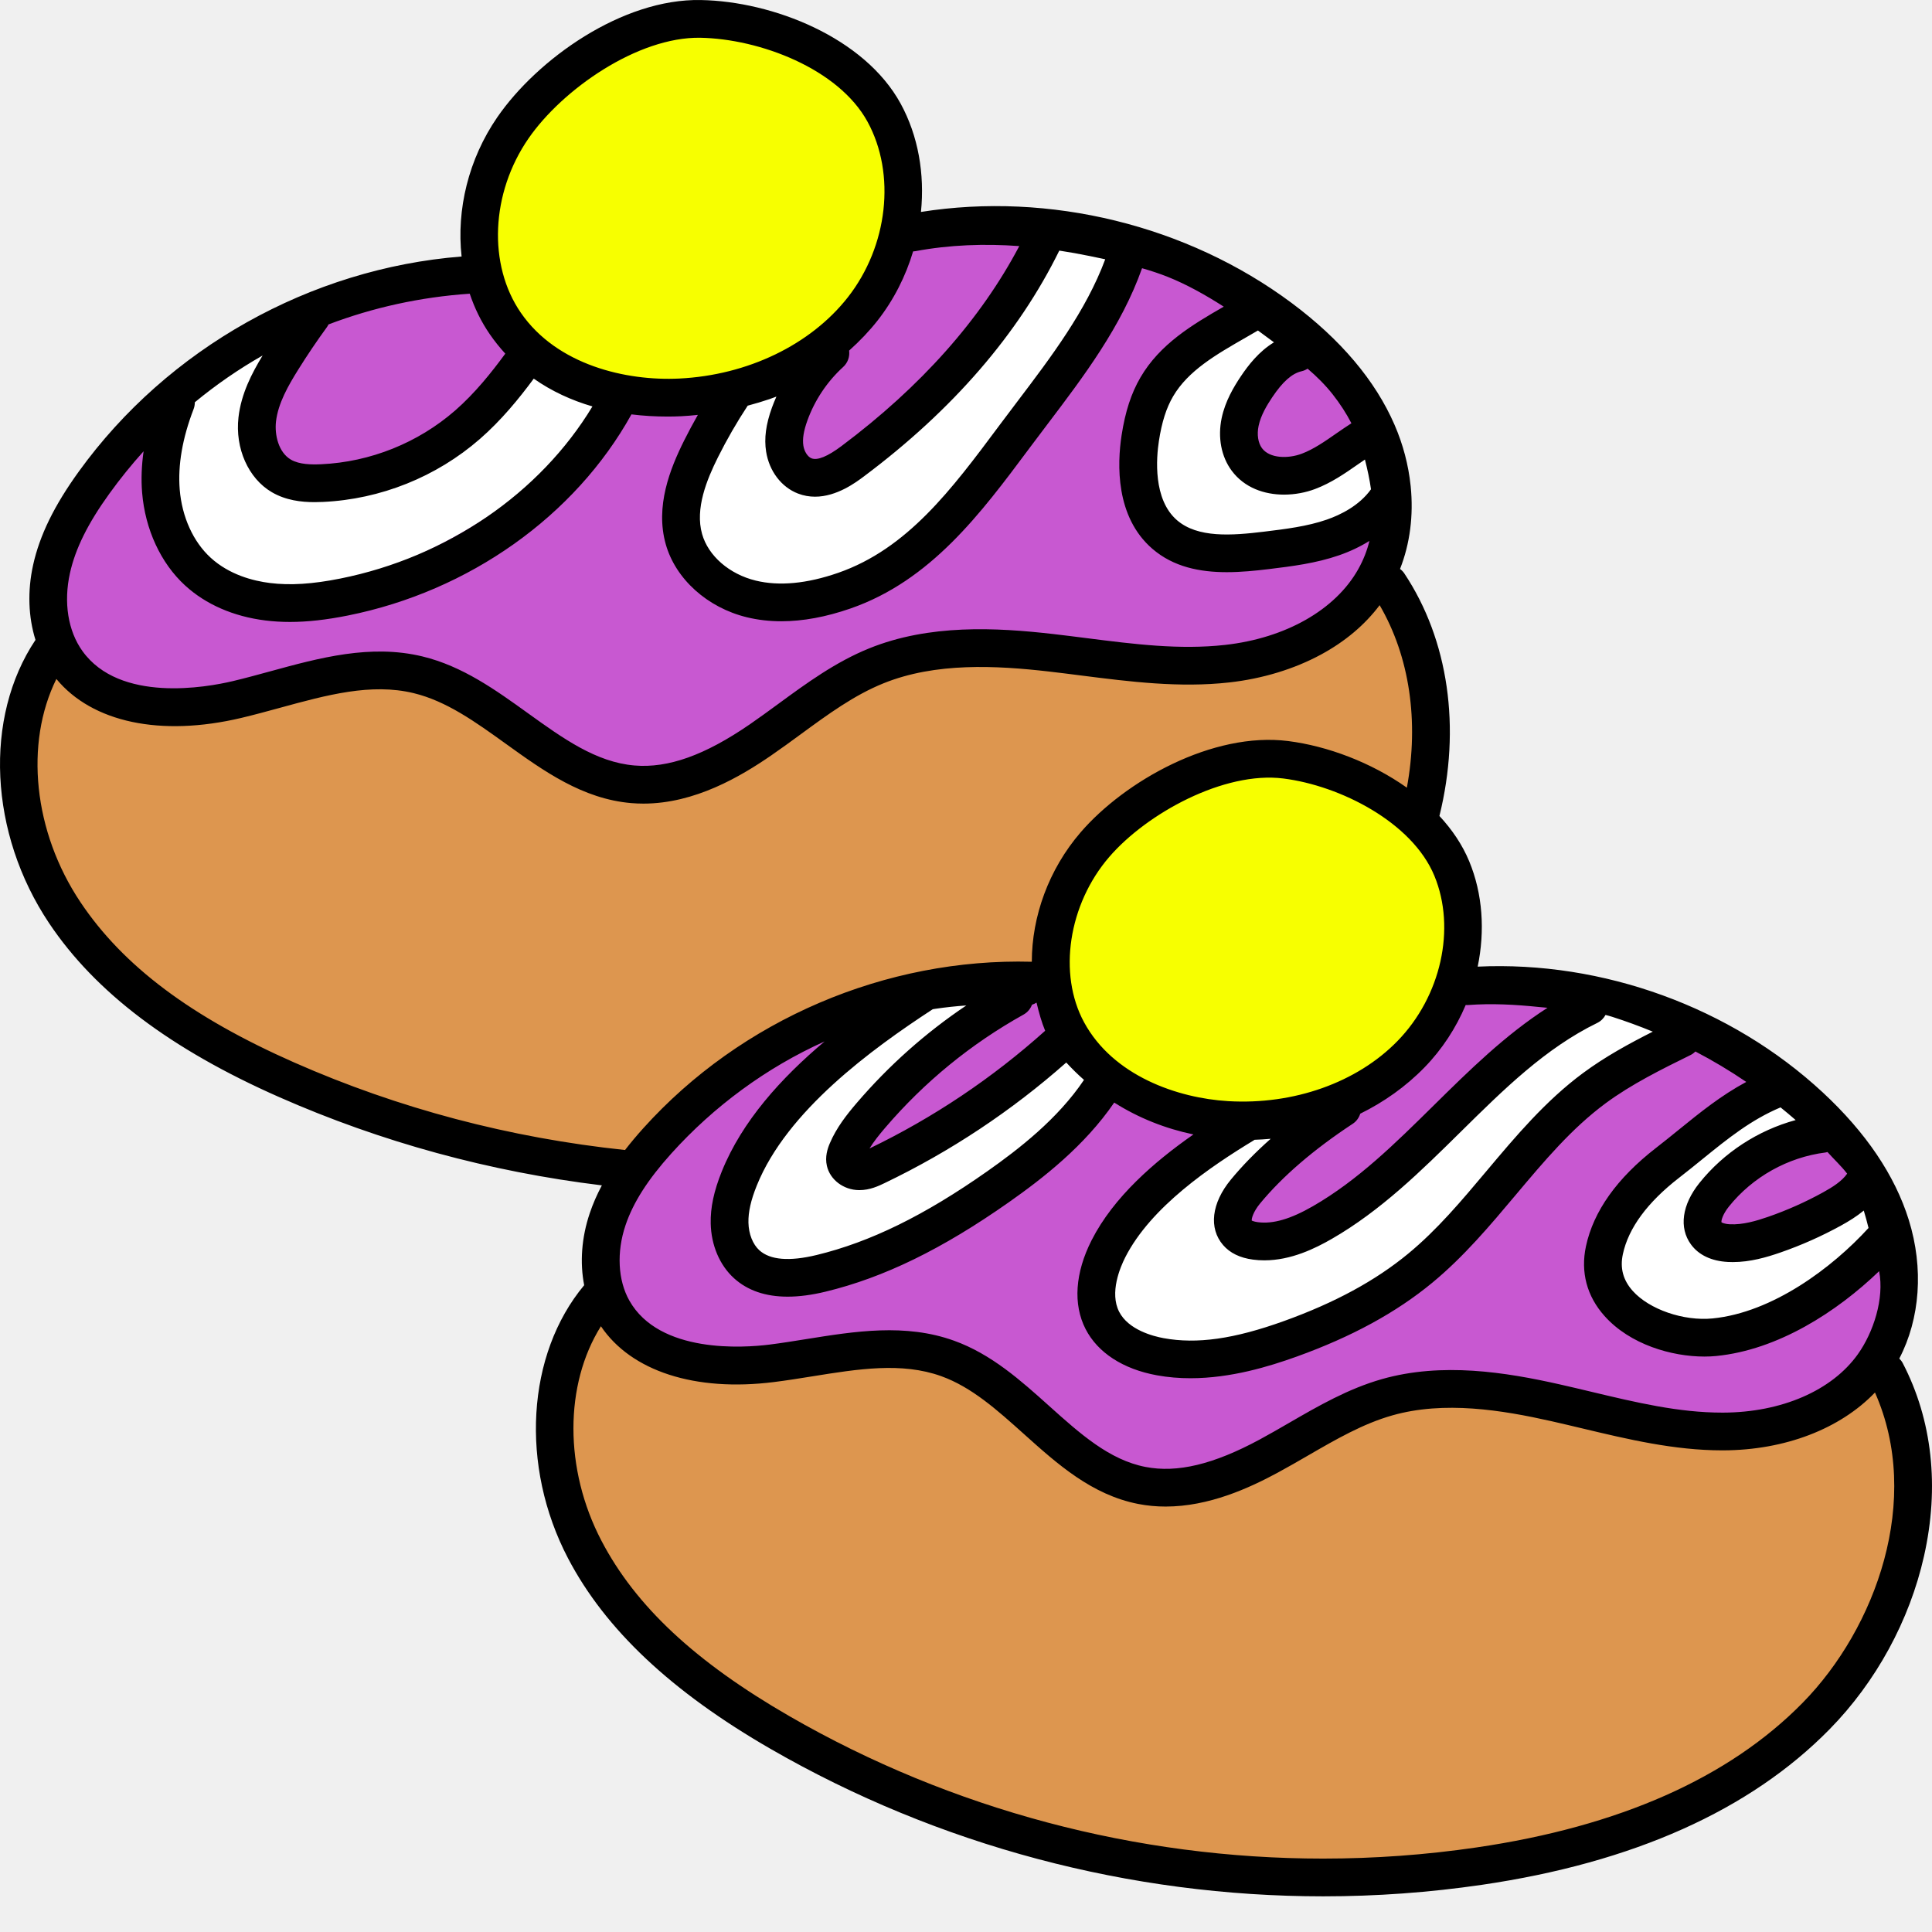
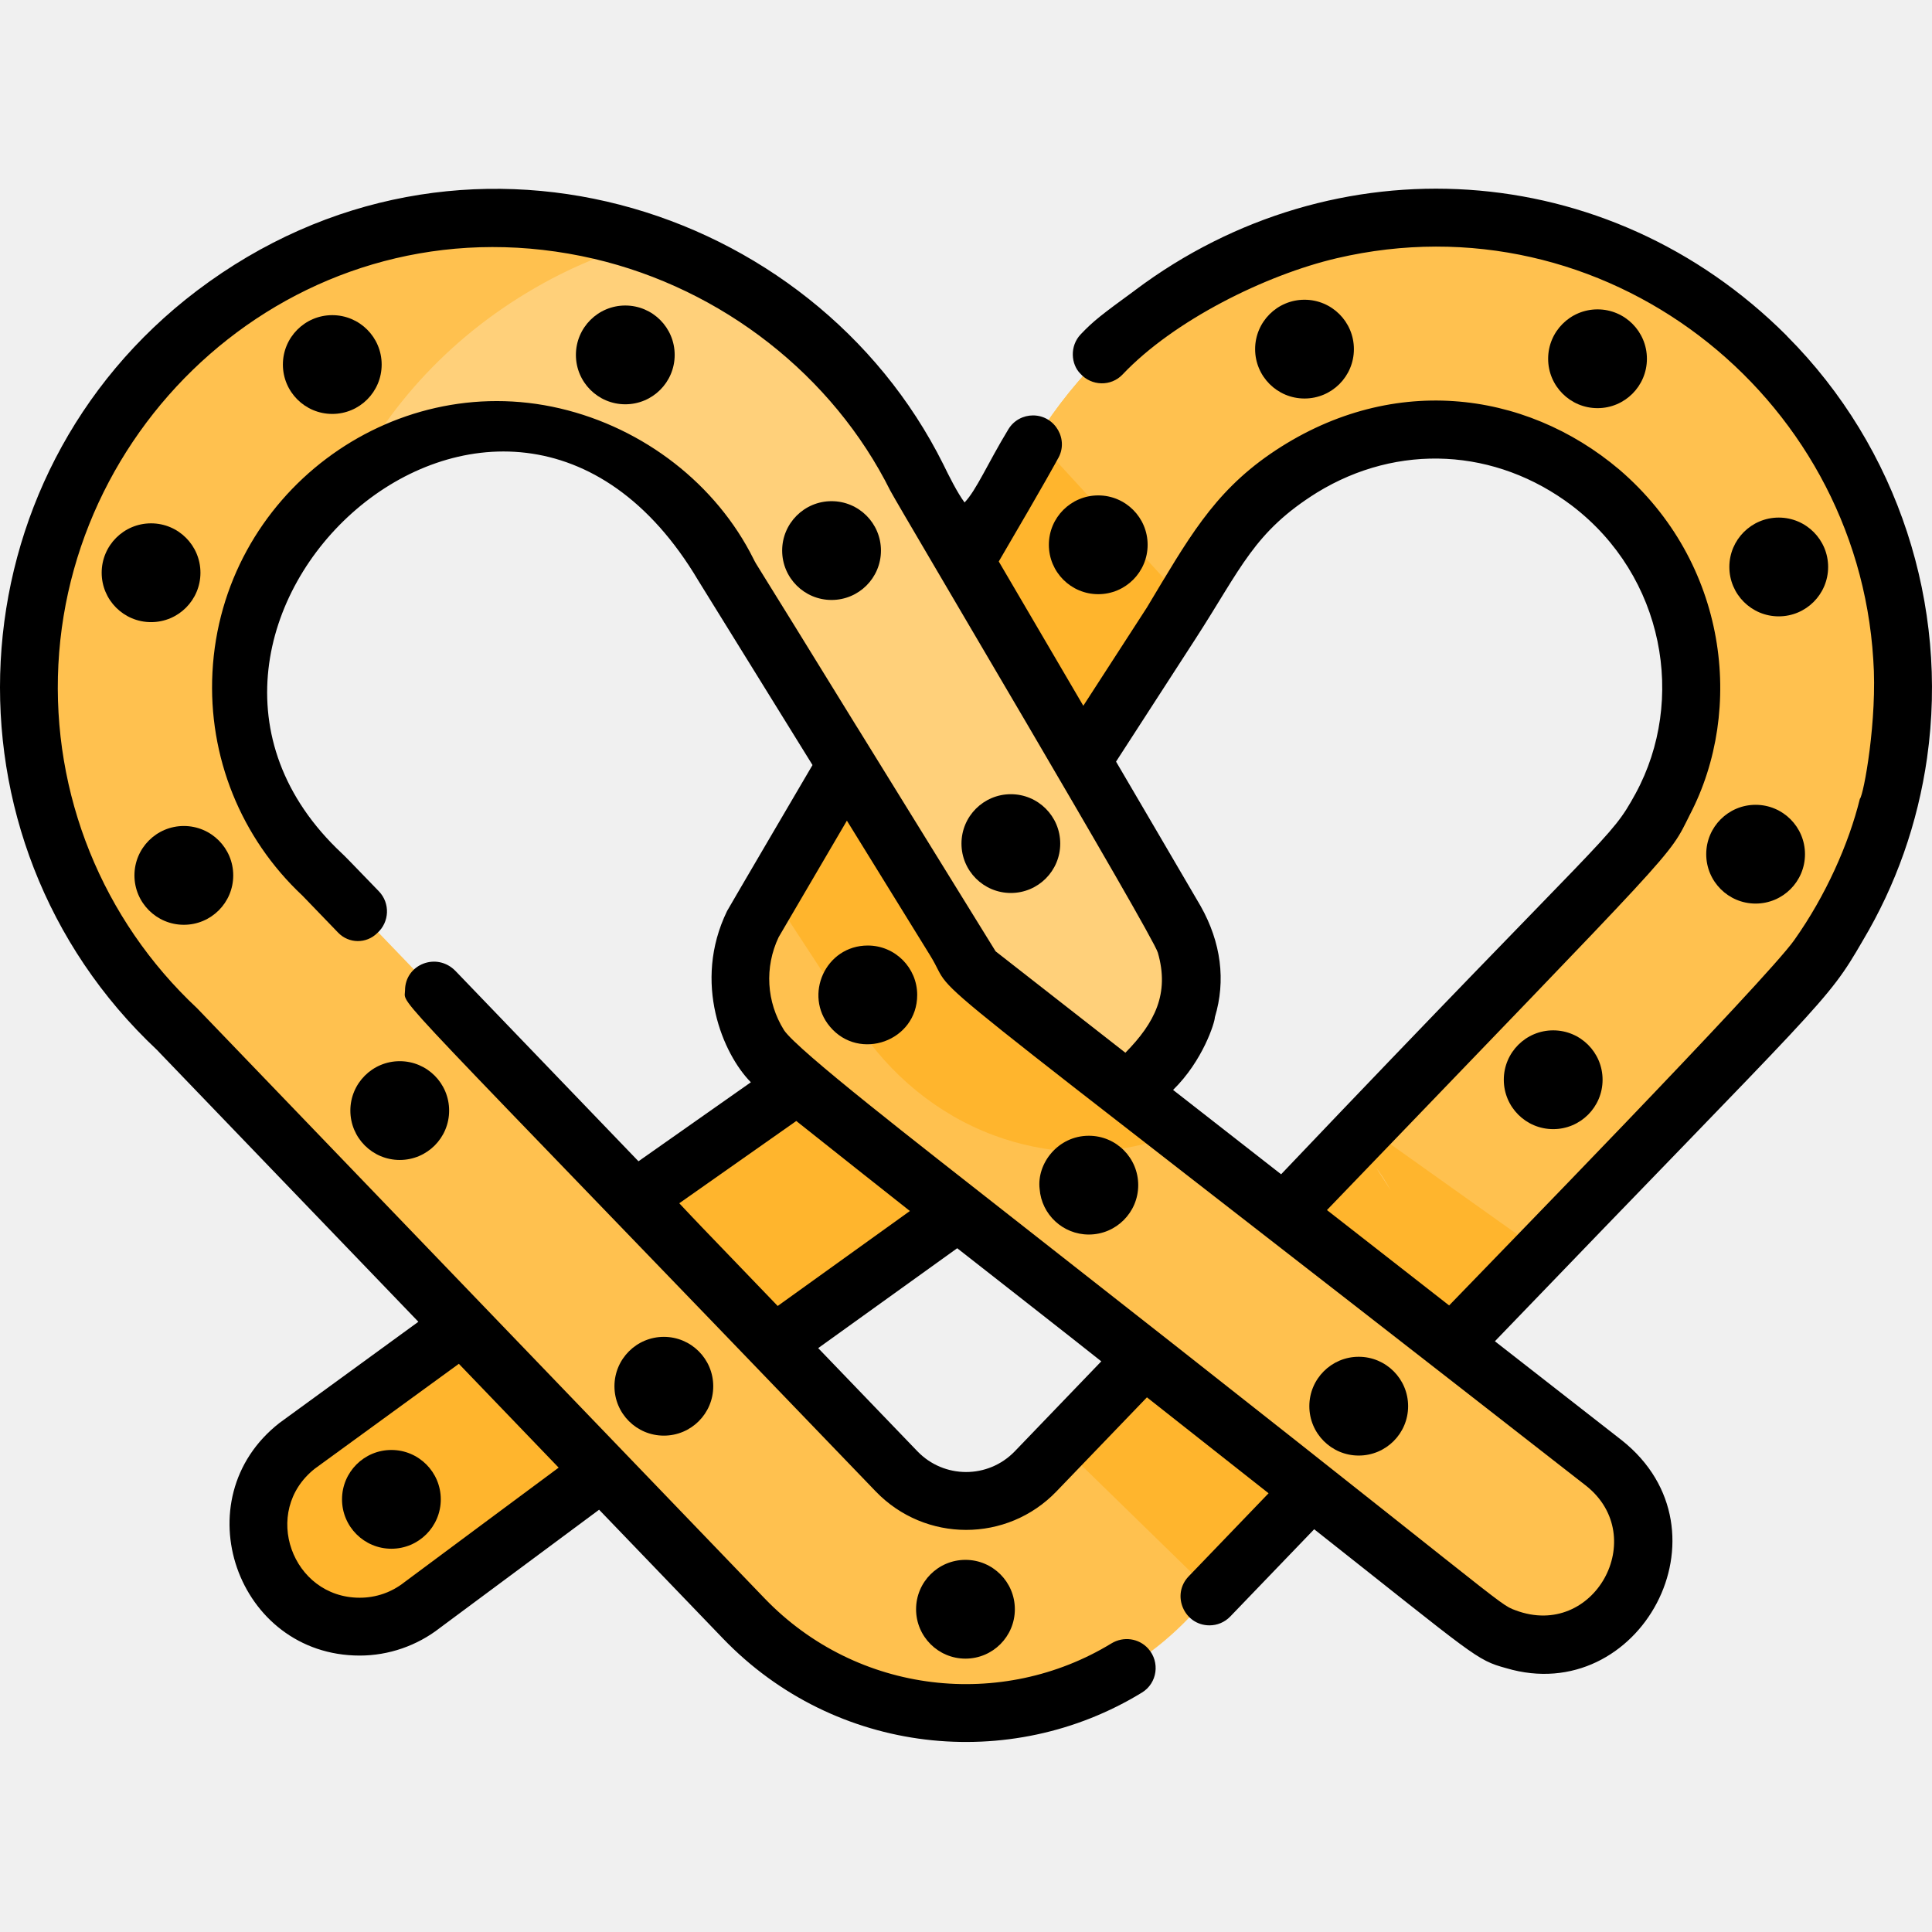
- <svg xmlns="http://www.w3.org/2000/svg" version="1.1" width="512" height="512" x="0" y="0" viewBox="0 0 512 512" style="enable-background:new 0 0 512 512" xml:space="preserve" class="">
-   <g>
-     <path d="m430.066 324.656c-2.988 4.781-7.359 13.844-3.047 20.812 2.727 4.398 8.203 6.727 15.84 6.727 1.34 0 2.738-.07 4.164-.215 19.168-1.934 37.652-11.133 50.742-25.25l1.426-1.355-.637-1.828c-.73-2.082-1.648-4.234-2.73-6.398l-1.543-3.09-2.844 1.961c-8.82 6.09-18.516 10.59-28.82 13.371-1.371.371-2.965.77-4.527.77-.371 0-.742-.023-1.109-.074-2.113-.277-3.832-1.469-4.48-3.109-.855-2.164.121-4.758 2.898-7.707 6.945-7.34 15.66-12.996 25.195-16.352l4.477-1.57-3.34-3.371c-1.148-1.156-2.312-2.289-3.469-3.363-1.035-.961-2.148-1.945-3.504-3.105l-1.68-1.355-1.789 1.051c-16.996 6.23-31.633 18.109-41.223 33.453zm0 0" fill="#ffffff" data-original="#ffffff" style="" class="" />
-     <path d="m332.039 332.008c-2.832 0-4.922-.871-6.215-2.586-3.199-4.242.762-10.078 5.535-14.125l14.883-12.621-2.551-5.227c-3.316.688-6.707 1.137-10.078 1.332l-.637.039-.562.293c-13.102 6.77-24.703 16.578-33.555 28.367-5.703 7.625-7.688 14.277-5.891 19.777 1.883 5.77 7.488 9.047 12.102 10.188 2.059.516 4.254.766 6.719.766 3.547 0 7.035-.539 9.676-1.012 29.422-5.238 56.469-20.5 76.164-42.977 3.109-3.555 6.148-7.426 8.828-10.84 3.691-4.688 7.508-9.535 11.695-13.977 6.059-6.422 12.344-11.168 18.68-14.109l6.719-3.117-6.992-2.438c-3.926-1.367-8.055-2.562-12.27-3.555l-.977-.23-.918.402c-15.32 6.734-27.41 19.246-39.113 31.355-13.555 14.012-27.566 28.5-46.352 33.562-1.754.477-3.406.723-4.891.73zm0 0" fill="#ffffff" data-original="#ffffff" style="" class="" />
-     <path d="m266.832 267.371 8.434-5.863-10.262.402c-4.652.184-9.355.633-13.988 1.344l-.578.086-.504.301c-19.363 11.547-36.938 26.969-50.816 44.602-6.512 8.258-8.453 15.172-5.781 20.543 1.789 3.605 5.895 6.277 10.715 6.965.965.137 1.984.207 3.035.207 3.512 0 7.078-.773 10.105-1.527 28.145-7.043 53.883-23.238 72.477-45.602l1.832-2.199-2.113-1.934c-1.844-1.688-3.527-3.52-5-5.449l-1.906-2.492-2.406 2.016c-14.77 12.395-31.188 22.559-48.797 30.219-1.422.617-2.691.934-3.766.934-1.121 0-1.98-.363-2.562-1.086-1.844-2.262.949-5.625 1.848-6.602 12.016-13.016 25.484-24.746 40.035-34.863zm0 0" fill="#ffffff" data-original="#ffffff" style="" class="" />
-     <path d="m330.363 148.996c3.121 0 6.176-.387 9.082-1.148 10.047-2.645 18.949-8.91 26.336-14.688l1.266-.988-.125-1.605c-.25-3.238-.844-6.48-1.773-9.637l-1.363-4.629-3.547 3.273c-3.645 3.359-7.691 6.715-12.574 8.484-1.949.711-4.129 1.09-6.301 1.09-2.582 0-7.391-.574-10.586-4.402-4.387-5.258-2.965-13.199.703-18.324 3.254-4.547 8.035-7.668 12.719-10.363l3.637-2.098-3.16-2.762c-2.129-1.863-4.344-3.648-6.57-5.293-.727-.547-1.461-1.082-2.199-1.605l-1.738-1.23-1.734 1.234c-8.254 5.871-17.609 12.523-23.68 21.902-5.539 8.562-8.367 21.578-2.199 31.352 4.527 7.164 13.426 11.438 23.809 11.438zm0 0" fill="#ffffff" data-original="#ffffff" style="" class="" />
-     <path d="m209.688 157.938c2.645 0 5.316-.336 7.957-1 12.168-3.07 21.883-11.727 30.574-20.625 19.285-19.738 35.738-42.078 48.902-66.387l1.828-3.379-3.723-.957c-4.949-1.266-10.016-2.246-15.066-2.906l-1.941-.254-1.012 1.676c-12.586 20.777-28.07 39.609-46.023 55.973-2.902 2.641-6.043 5.336-9.746 6.746-1.633.617-3.301.934-4.957.934-2.496 0-4.707-.707-6.395-2.051-4.113-3.258-5.398-11.172.305-19.41.262-.375.531-.746.812-1.117l-3.668-4.52c-2.613 1.215-5.352 2.289-8.133 3.184l-.867.277-.566.715c-4.695 5.934-8.797 11.363-11.473 17.73-3.207 7.629-3.492 15.512-.777 21.629 3.645 8.219 13.277 13.742 23.969 13.742zm0 0" fill="#ffffff" data-original="#ffffff" style="" class="" />
-     <path d="m67.625 156.855c1.699.211 3.383.316 5.16.316 5.098 0 10.703-.875 17.637-2.746 26.977-7.297 51.621-23.246 69.387-44.914l2.863-3.488-4.324-1.289c-5.305-1.582-10.188-3.84-14.52-6.707l-2.082-1.379-1.734 1.793c-12.562 13.004-27.98 23.523-44.59 30.414-3.445 1.434-8.609 3.332-13.691 3.332-2.699 0-5.062-.516-7.223-1.578-6.445-3.188-11.051-12.777-7.598-23.316 1.293-3.941 3.527-7.836 6.836-11.902l-3.77-4.523c-5.234 2.875-10.293 6.109-15.039 9.617l-.449.332-.297.469c-3.699 5.797-7.402 12.145-9.426 19.281-2.711 9.512-1.523 19.074 3.168 25.586 4.164 5.77 11.34 9.672 19.691 10.703zm0 0" fill="#ffffff" data-original="#ffffff" style="" class="" />
-     <path d="m499.633 367.809-1.812-4.082-3.094 3.227c-8.742 9.105-22.617 14.359-38.055 14.406h-.25c-12.375 0-24.547-2.902-36.359-5.719l-1.363-.324c-2.297-.547-4.594-1.094-6.879-1.605-7.496-1.688-17.363-3.629-27.199-3.629-6.039 0-11.426.695-16.457 2.129-8.102 2.293-15.309 6.461-23.023 10.918l-.25.145c-2.527 1.461-5.141 2.973-7.754 4.383-6.836 3.688-17.203 8.594-28.234 8.602-2.246 0-4.492-.215-6.676-.633-11.496-2.242-20.312-10.148-28.84-17.797-7.363-6.613-14.32-12.855-22.949-15.953-4.406-1.582-9.25-2.352-14.816-2.352-6.785 0-13.945 1.156-20.887 2.273-3.281.527-6.672 1.07-10 1.484-3.273.41-6.504.621-9.59.621-15.41 0-27.273-5.012-33.406-14.113l-2.578-3.824-2.453 3.91c-10.355 16.523-10.344 40.012.035 59.844 9.336 17.859 25.527 33.012 50.949 47.676 43.285 24.961 92.723 38.152 142.961 38.152 13.734 0 27.562-1.008 41.094-2.992 38.477-5.637 68.129-18.828 88.125-39.207 10.438-10.637 18.371-24.562 22.34-39.215 4.457-16.469 3.566-32.484-2.578-46.324zm0 0" fill="#dd964f" data-original="#f7b36f" style="" class="" />
-     <path d="m166.992 307.926 1.023-1.324c1.391-1.805 2.973-3.688 4.695-5.605 24.344-27.027 60.695-43.164 97.246-43.164 1.137 0 2.27.016 3.402.047l3.078.082.004-3.082c.008-11.559 4.457-23.344 12.203-32.332 10.047-11.668 29.625-23.477 47.605-23.477 1.625 0 3.227.102 4.762.297 10.387 1.316 21.355 5.629 30.094 11.828l3.832 2.719.852-4.621c3.387-18.336.695-36.246-7.578-50.426l-2.277-3.898-2.711 3.605c-3.672 4.879-8.57 8.996-14.562 12.246-6.797 3.68-14.832 6.117-23.234 7.059-3.305.367-6.699.543-10.375.543-9.391 0-18.84-1.199-28.02-2.367-2.914-.375-5.84-.746-8.742-1.078-4.578-.52-11.484-1.219-18.516-1.219-10.461 0-19.219 1.488-26.777 4.551-8.109 3.277-15.098 8.391-22.57 13.859l-.215.156c-2.453 1.801-4.992 3.66-7.539 5.414-7.637 5.25-19.281 12.23-32.152 12.23-.953 0-1.926-.043-2.969-.129-12.086-1.023-22.059-8.195-31.719-15.148-8.336-6-16.211-11.668-25.508-13.918-3.074-.742-6.242-1.105-9.684-1.105-8.883 0-17.762 2.426-27.219 5.008-3.332.914-6.773 1.855-10.164 2.652-5.895 1.398-11.59 2.105-16.934 2.105-12.668 0-22.992-4.055-29.07-11.414l-2.953-3.578-2.051 4.16c-9.031 18.289-6.445 42.688 6.586 62.164 11.66 17.426 30.082 31.27 57.969 43.566 27.844 12.281 57.625 20.16 88.52 23.418zm0 0" fill="#dd964f" data-original="#f7b36f" style="" class="" />
-     <g fill="#935252">
-       <path d="m499.461 325.184-4.035 3.977c-12.883 12.699-30.523 21.02-48.406 22.824-1.375.141-2.773.215-4.16.215-5.328 0-12.406-1.168-15.848-6.73-3.195-5.164-2.113-12.559 3.051-20.82 9.027-14.438 22.703-25.941 38.5-32.391l4.898-2-4.23-3.176c-7.363-5.535-15.461-10.234-24.062-13.977l-.969-.418-1.016.273c-8.473 2.305-16.895 7.836-25.035 16.445-4.156 4.398-7.961 9.238-11.688 13.977-2.68 3.414-5.719 7.281-8.84 10.84-19.688 22.477-46.734 37.738-76.156 42.98-2.664.473-6.172 1.016-9.684 1.016-2.414 0-4.676-.258-6.715-.762-5.895-1.477-10.531-5.379-12.094-10.199-1.828-5.594.102-12.066 5.883-19.777 6.902-9.188 15.316-17.055 25.012-23.379l7.152-4.668-8.5-.832c-10.824-1.059-20.754-4.633-28.723-10.344l-2.273-1.625-1.781 2.148c-18.605 22.387-44.375 38.598-72.562 45.645-3.188.797-6.613 1.531-10.074 1.531-1.016 0-2.051-.07-3.062-.211-4.887-.699-8.891-3.305-10.711-6.969-2.676-5.359-.734-12.27 5.773-20.535 10.684-13.562 23.305-25.633 37.516-35.871l-2.605-5.309c-22.648 6.727-42.816 19.383-58.328 36.605-6.539 7.262-10.594 13.645-12.762 20.082-2.668 7.91-2.203 16.277 1.242 22.391 6.406 11.344 20.465 13.727 31.129 13.727 3.77 0 6.945-.301 8.941-.555 3.176-.395 6.445-.922 9.609-1.43l.27-.043c7.062-1.141 14.363-2.316 21.508-2.316 6.039 0 11.328.848 16.172 2.586 9.336 3.352 16.891 10.125 24.27 16.742 8.488 7.617 16.512 14.812 26.918 16.84 1.922.375 3.926.562 5.949.562 7.566 0 16.168-2.652 26.301-8.117 2.73-1.477 5.594-3.133 7.898-4.465 7.508-4.355 15.27-8.855 23.926-11.309 5.418-1.539 11.168-2.289 17.582-2.289 10.223 0 20.363 1.992 28.055 3.727 2.754.625 5.516 1.281 8.367 1.961 12.07 2.875 23.469 5.594 35.348 5.594h.238c16.445-.051 30.707-6.305 38.145-16.727 5.645-7.91 7.719-18.797 5.688-29.875zm0 0" fill="#c858d1" data-original="#935252" style="" class="" />
-       <path d="m455.391 319.277c-2.766 2.953-3.742 5.543-2.895 7.691.629 1.609 2.387 2.832 4.48 3.113.359.047.738.07 1.129.07 1.57 0 3.156-.391 4.52-.762 10.492-2.836 20.34-7.438 29.273-13.684l2.348-1.645-1.531-2.418c-1.809-2.863-3.957-5.77-6.383-8.637l-1.281-1.508-1.891.578c-10.434 3.199-20.293 9.305-27.77 17.199zm0 0" fill="#c858d1" data-original="#935252" style="" class="" />
-       <path d="m357.734 292.934-26.375 22.367c-4.77 4.051-8.727 9.887-5.535 14.125.887 1.172 2.676 2.566 6.188 2.566 2.023 0 3.957-.445 4.918-.707 18.801-5.07 32.188-18.922 46.359-33.582 9.84-10.188 20.02-20.719 32.23-27.832l7.395-4.309-8.465-1.254c-5.742-.848-11.531-1.277-17.215-1.277-2.84 0-5.699.105-8.5.32l-2.242-.141-.828 1.957c-2.488 5.891-5.953 11.145-10.301 15.613-4.766 4.879-10.574 8.91-17.258 11.977zm0 0" fill="#c858d1" data-original="#935252" style="" class="" />
-       <path d="m167.895 205.855c.883.078 1.777.113 2.668.113 8.918 0 18.402-3.668 29.848-11.539 2.484-1.707 4.938-3.5 7.652-5.492 7.285-5.336 14.816-10.855 23.434-14.34 8.055-3.258 17.301-4.844 28.262-4.844 7.234 0 14.297.711 18.977 1.246 2.93.336 5.863.703 8.797 1.082 9.449 1.207 18.379 2.344 27.387 2.344 3.555 0 6.848-.176 10.062-.535 17-1.887 31.051-9.945 37.586-21.562 2.234-3.984 3.656-8.543 4.227-13.551l.777-6.859-5.547 4.109c-5.734 4.254-13.484 9.438-22.586 11.82-3.16.828-6.312 1.25-9.375 1.25-11.965 0-20.141-6.219-23.504-11.543-5.43-8.586-4.566-20.891 2.191-31.348 5.512-8.52 13.805-14.84 21.828-20.578l3.633-2.602-3.781-2.379c-8.988-5.648-18.793-10.141-29.148-13.348l-2.367-.73-1.168 2.18c-13.258 24.754-29.922 47.488-49.531 67.57-8.684 8.895-18.395 17.547-30.582 20.617-2.371.605-4.91.91-7.551.91-8.441 0-19.891-3.578-24.367-13.656-2.711-6.121-2.426-14 .785-21.625 1.535-3.668 3.719-7.395 6.879-11.734l4.438-6.102-7.418 1.387c-3.383.633-6.758 1.035-10.035 1.195-1.152.055-2.309.086-3.434.086-4.164 0-8.344-.398-12.426-1.18l-1.793-.344-1.129 1.438c-17.914 22.824-43.188 39.555-71.164 47.109-6.945 1.879-12.551 2.754-17.645 2.754-1.719 0-3.402-.102-5.141-.316-8.352-1.035-15.531-4.938-19.699-10.707-4.754-6.598-5.914-15.926-3.176-25.582.551-1.934 1.242-3.859 2.113-5.891l-4.832-3.352c-5.742 5.492-10.949 11.453-15.48 17.723-5.945 8.23-9.426 15.281-10.945 22.188-1.902 8.609-.516 17.012 3.801 23.047 5.215 7.273 14.422 11.121 26.621 11.121 6.957-.004 13.203-1.234 16.305-1.969 3.16-.746 6.41-1.633 9.551-2.484l.484-.133c9.242-2.535 18.793-5.156 28.285-5.156 3.754 0 7.23.398 10.613 1.219 10.016 2.426 18.574 8.578 26.918 14.574 9.621 6.93 18.707 13.469 29.703 14.398zm0 0" fill="#c858d1" data-original="#935252" style="" class="" />
-       <path d="m330.773 124.738c2.383 2.863 6.113 4.438 10.5 4.438 2.168 0 4.379-.387 6.387-1.117 5.84-2.113 10.586-6.59 14.398-10.188l1.562-1.477-.895-1.953c-2.992-6.539-7.477-12.859-13.332-18.793l-1.613-1.633-1.996 1.129c-5.293 2.992-10.762 6.328-14.305 11.277-3.668 5.121-5.09 13.059-.707 18.316zm0 0" fill="#c858d1" data-original="#935252" style="" class="" />
-       <path d="m277.605 264.996-.996-4.129-3.555 2.316c-16.996 11.07-32.559 24.207-46.262 39.051-1.355 1.473-2.242 3.031-2.43 4.277l-.496 3.309 3.34.137.184.004c.75 0 2.035-.172 3.887-.98 17.848-7.766 34.449-18.086 49.34-30.68l1.801-1.523-1.055-2.109c-.066-.129-.137-.254-.234-.426-1.543-2.855-2.73-5.965-3.523-9.246zm0 0" fill="#c858d1" data-original="#935252" style="" class="" />
-       <path d="m210.082 125.707c1.668 1.324 3.938 2.051 6.395 2.051 1.637 0 3.352-.324 4.953-.934 3.66-1.387 6.699-3.98 9.75-6.75 17.246-15.707 32.227-33.715 44.527-53.523l2.609-4.199-4.93-.375c-3.148-.238-6.336-.363-9.469-.363-7.367 0-14.688.668-21.758 1.984 0 0-.352.023-.477.035l-1.996.203-.574 1.922c-1.91 6.402-4.914 12.242-8.93 17.363-2.66 3.398-5.844 6.586-9.465 9.469l-.465.371-.285.52c-1.508 2.711-3.578 5.234-5.586 7.684l-.074.09c-1.398 1.699-2.715 3.305-3.914 5.035-4.328 6.242-5.625 15.211-.312 19.418zm0 0" fill="#c858d1" data-original="#935252" style="" class="" />
-       <path d="m74.512 130.605c2.113 1.047 4.547 1.578 7.234 1.578 5.074 0 10.234-1.898 13.676-3.324 16.375-6.805 31.613-17.137 44.074-29.887l2.238-2.289-2.43-2.082c-2.75-2.359-5.113-4.957-7.027-7.719-2.055-2.973-3.715-6.336-4.941-10l-.738-2.195-2.309.156c-13.609.922-27.043 4.023-39.934 9.223l-1.312.52-.418 1.375c-6.031 5.938-12.867 12.668-15.715 21.336-3.449 10.535 1.156 20.125 7.602 23.309zm0 0" fill="#c858d1" data-original="#935252" style="" class="" />
-     </g>
-     <path d="m325.336 294.812c1.328.078 2.676.117 4.008.117 16.93 0 32.656-6.176 43.145-16.949 12.352-12.66 16.629-32.004 10.402-47.039-6.312-15.246-26.547-25.602-42.383-27.609-1.336-.168-2.73-.254-4.152-.254-16.672 0-35.465 11.379-44.68 22.082-11.59 13.457-14.543 33.297-7.023 47.18 8.289 15.293 26.449 21.637 40.684 22.473zm0 0" fill="#f7ff00" data-original="#ed6d66" style="" class="" />
-     <path d="m177.102 103.391c1.027 0 2.059-.027 3.062-.078 18.949-.918 36.473-9.395 46.879-22.664 11.355-14.484 13.613-34.977 5.492-49.828-8.23-15.059-30.312-23.508-46.914-23.812l-.527-.004c-17.656 0-38.035 14.246-47.535 28.02-10.652 15.469-11.469 35.855-1.988 49.59 8.117 11.758 23.645 18.777 41.531 18.777zm0 0" fill="#f7ff00" data-original="#ed6d66" style="" class="" />
-     <path d="m504.242 361.234c-.242-.461-.559-.852-.91-1.203 5.52-10.59 6.504-23.926 2.516-36.738-3.672-11.793-11.352-23.172-22.824-33.816-24.324-22.566-58.273-34.875-91.422-33.309 1.965-9.48 1.332-19.285-2.242-27.906-1.82-4.398-4.551-8.422-7.898-12.023 5.773-23.34 2.426-46.656-9.301-64.273-.312-.477-.707-.859-1.137-1.188 2.645-6.703 3.59-14.199 2.832-21.816-.004-.105-.02-.211-.035-.316-.566-5.383-1.973-10.816-4.254-16.07-5.094-11.738-14.27-22.602-27.277-32.293-27.668-20.605-64.145-29.516-98.227-24.117 1.02-10.051-.715-20.164-5.383-28.703-9.605-17.566-33.898-27.105-52.93-27.453-20.895-.426-43.387 15.715-53.953 31.047-7.656 11.113-10.848 24.508-9.469 36.918-40.094 3.172-77.879 24.344-101.441 56.98-6.527 9.039-10.375 16.914-12.113 24.777-1.527 6.922-1.266 13.789.629 19.852-13.746 20.555-12.316 51.27 3.613 75.074 12.262 18.32 32.203 33.395 60.965 46.082 27.027 11.922 55.766 19.77 85.52 23.395-1.312 2.465-2.379 4.914-3.211 7.383-2.18 6.469-2.648 13.066-1.477 19.074-15.281 18.316-17.078 47.906-4.277 72.375 9.859 18.84 27.41 35.359 53.66 50.496 44.527 25.68 95.332 39.086 146.465 39.086 14.047 0 28.125-1.012 42.094-3.059 40.031-5.871 71.023-19.742 92.117-41.234 12.297-12.531 21.18-28.816 25.008-45.852 4.141-18.414 2.191-36.109-5.637-51.168zm-11.895-2.344c-6.875 9.637-20.223 15.418-35.707 15.469h-.23c-11.551 0-22.809-2.688-34.723-5.531-2.777-.664-5.551-1.324-8.328-1.949-14.355-3.238-31.18-5.93-47.117-1.406-8.957 2.547-16.918 7.148-24.613 11.602-2.562 1.484-5.211 3.016-7.816 4.422-12.219 6.586-21.832 8.895-30.254 7.254-9.598-1.867-17.324-8.801-25.5-16.137-7.539-6.766-15.332-13.762-25.254-17.324-12.883-4.633-26.242-2.484-39.164-.41-3.227.52-6.562 1.055-9.77 1.457-6.684.84-29.102 2.473-37.086-11.668-3.035-5.375-3.418-12.836-1.02-19.957 2.035-6.035 5.895-12.082 12.152-19.031 11.207-12.441 25.191-22.77 40.613-29.688-11.5 9.676-21.871 21.113-27.25 34.453-2.094 5.199-3.027 9.582-2.934 13.789.129 5.785 2.383 11.078 6.191 14.523 3.582 3.242 8.34 4.871 14.203 4.871 3.043 0 6.391-.441 10.023-1.32 15.477-3.742 30.918-11.277 48.602-23.707 9.035-6.348 20.086-14.957 27.914-26.41 6.453 4.094 13.59 6.902 20.992 8.449-10.277 7.168-21.156 16.562-26.98 28.027-4.387 8.637-4.957 16.996-1.602 23.539 3.215 6.266 9.922 10.621 18.883 12.258 2.984.547 5.973.781 8.922.781 10.711 0 20.848-3.113 28.121-5.727 14.574-5.246 26.332-11.645 35.938-19.57 8.371-6.902 15.352-15.211 22.102-23.246 7.629-9.074 14.832-17.645 23.82-24.301 6.871-5.082 14.852-9.02 22.566-12.824.488-.238.895-.562 1.262-.918 4.645 2.422 9.137 5.109 13.477 8.062-6.66 3.574-12.176 8.039-17.93 12.707-1.938 1.57-3.938 3.195-6 4.789-10.324 8-16.566 16.77-18.555 26.055-1.469 6.852.238 13.246 4.934 18.496 6.766 7.57 17.82 10.734 26.457 10.734 1.098 0 2.156-.051 3.164-.152 16.332-1.617 31.945-11.707 43.137-22.477 1.422 7.258-1.52 16.238-5.641 22.016zm-221.078-90.027c1.066-.598 1.812-1.535 2.215-2.594.438-.148.844-.332 1.207-.57.668 2.777 1.348 5.199 2.285 7.465-13.977 12.539-29.625 23.031-46.543 31.191 1.094-1.789 2.5-3.562 4.184-5.527 10.379-12.121 22.711-22.203 36.652-29.965zm-44.246 23.457c-2.656 3.102-5.352 6.535-7.105 10.645-.605 1.414-1.34 3.578-.781 6.016.84 3.664 4.406 6.363 8.484 6.414h.125c2.797 0 5.121-1.113 6.664-1.855 17.469-8.383 33.656-19.133 48.16-31.961 1.488 1.613 3.051 3.156 4.699 4.605-6.938 10.324-17.234 18.316-25.652 24.234-16.625 11.688-30.988 18.73-45.203 22.172-7.219 1.746-12.324 1.328-15.168-1.246-1.75-1.586-2.836-4.328-2.902-7.332-.062-2.809.641-5.93 2.211-9.828 7.98-19.797 30.43-36.148 46.629-46.727.223-.035.441-.078.664-.109 2.73-.41 5.48-.695 8.234-.891-10.801 7.254-20.543 15.918-29.059 25.863zm248.844 4.508c-9.965 2.719-19.02 8.582-25.504 16.672-4.625 5.777-5.465 11.863-2.242 16.285 2.047 2.812 5.434 4.418 9.801 4.648.434.02.863.031 1.293.031 4.625 0 8.949-1.266 12.617-2.539 5.547-1.922 10.965-4.332 16.109-7.168 1.977-1.09 4.062-2.363 5.977-3.945.465 1.527.875 3.066 1.262 4.613-9.629 10.555-25.43 22.398-41.312 23.973-7.68.762-16.785-2.375-21.184-7.297-2.547-2.852-3.402-6.035-2.609-9.734 1.48-6.918 6.496-13.73 14.902-20.246 2.148-1.66 4.195-3.32 6.176-4.93 6.883-5.582 12.891-10.418 20.711-13.723 1.352 1.094 2.688 2.211 4.004 3.359zm13.648 14.207c-1.402 2.012-3.887 3.578-6.402 4.965-4.648 2.562-9.543 4.742-14.555 6.477-3.098 1.074-6.723 2.141-10.113 1.969-1.5-.078-2.156-.457-2.23-.523-.125-.426.332-2.137 1.957-4.168 6.293-7.855 15.633-13.082 25.625-14.336.176-.02.34-.074.508-.117 1.578 1.785 3.707 3.75 5.211 5.734zm-51.504-37.637c-6.309 3.188-12.633 6.637-18.484 10.965-9.938 7.352-17.863 16.785-25.527 25.902-6.758 8.047-13.145 15.645-20.809 21.965-8.707 7.184-19.488 13.027-32.961 17.875-13.184 4.742-23.012 6.141-31.859 4.52-2.723-.496-9.312-2.172-11.781-6.984-2.594-5.059.266-11.785 1.617-14.445 6.805-13.391 22.684-24.098 34.035-30.984.078-.047.137-.109.211-.156 1.434-.047 2.863-.137 4.293-.266-4.016 3.555-7.547 7.168-10.555 10.82-5.129 6.227-5.918 12.875-2.051 17.352 1.816 2.102 4.48 3.398 7.918 3.848 1.012.133 2.012.195 3 .195 7.098 0 13.492-3.164 17.883-5.691 13-7.484 23.727-18.066 34.098-28.301 11.578-11.43 22.52-22.223 36.254-28.93.973-.477 1.711-1.23 2.191-2.113.566.148 1.129.293 1.703.477 3.68 1.176 7.285 2.496 10.824 3.953zm-49.098-7.047c6.469-.484 12.676-.133 19.055.527.719.074 1.434.137 2.141.195-11.227 7.207-20.789 16.633-30.098 25.816-10.379 10.238-20.18 19.91-32.062 26.758-5.945 3.422-10.582 4.77-14.59 4.246-1.195-.156-1.602-.441-1.625-.418-.113-.5.41-2.367 2.176-4.512 5.926-7.191 14.191-14.309 24.574-21.148 1-.656 1.664-1.617 1.996-2.676 6.273-3.086 12.062-7.172 17.027-12.266 4.691-4.812 8.359-10.477 10.918-16.535.164.004.32.023.488.012zm-18.57 9.539c-10.719 10.996-27.48 16.945-44.836 15.926-13.43-.789-30.523-6.699-38.223-20.914-6.949-12.824-4.148-31.238 6.66-43.785 9.953-11.559 30.449-22.801 46.188-20.805 14.996 1.898 34.105 11.574 39.988 25.777 5.781 13.957 1.762 31.969-9.777 43.801zm-36.973-188.305c1.418 1.039 2.84 2.074 4.246 3.137-3.992 2.406-6.82 6.086-8.77 8.992-1.879 2.805-4.156 6.602-5.098 11.105-1.066 5.121-.102 10.191 2.656 13.91 3.379 4.559 8.672 6.352 13.875 6.352 2.891 0 5.754-.551 8.242-1.492 4.309-1.625 7.902-4.129 11.379-6.551.617-.434 1.219-.844 1.82-1.254.68 2.66 1.242 5.285 1.609 7.883-3.117 4.34-8.059 6.77-11.707 8.035-5.191 1.801-10.992 2.508-16.605 3.191-8.684 1.059-17.617 1.695-23.094-3.027-6.398-5.52-5.488-16.527-4.801-21 .766-4.988 1.957-8.742 3.754-11.812 3.992-6.836 11.406-11.09 19.258-15.598 1.066-.609 2.148-1.238 3.234-1.871zm19.816 16.934c1.941 2.473 3.582 4.996 4.953 7.652-1.355.875-2.68 1.773-3.953 2.66-3.109 2.168-6.051 4.215-9.195 5.402-3.586 1.355-8.504 1.305-10.551-1.457-1.043-1.406-1.379-3.617-.898-5.914.586-2.812 2.238-5.531 3.613-7.582 2.77-4.133 5.246-6.324 7.789-6.898.586-.133 1.109-.375 1.586-.68 2.406 2.047 4.746 4.383 6.656 6.816zm-60.289-35.809c-5.062 13.641-14.328 25.875-23.309 37.723-1.578 2.082-3.156 4.16-4.707 6.246l-.23.312c-12.438 16.688-24.184 32.445-42.551 38.824-8.266 2.867-15.602 3.559-21.801 2.055-7.02-1.703-12.609-6.559-14.242-12.363-1.895-6.734 1.25-14.391 4.199-20.305 2.348-4.703 5.004-9.305 7.891-13.695 1.953-.52 3.879-1.094 5.762-1.73.613-.203 1.23-.434 1.848-.672-.426.961-.828 1.93-1.184 2.918-1.605 4.438-2.098 8.141-1.543 11.66.809 5.156 4.039 9.41 8.434 11.109 1.531.59 3.051.836 4.527.836 5.773 0 10.832-3.781 13.008-5.414 23.484-17.582 40.863-37.699 51.727-59.801 2.691.406 5.371.887 8.031 1.434 1.383.285 2.762.57 4.141.863zm-50.91-2.094c.203-.016.41-.016.613-.055 9.082-1.695 18.328-2.016 27.52-1.344-10.246 19.422-26.062 37.23-47.113 52.992-3.695 2.766-6.367 3.859-7.941 3.254-1.008-.391-1.918-1.793-2.16-3.332-.281-1.789.059-3.918 1.066-6.707 1.957-5.398 5.23-10.297 9.473-14.168 1.254-1.145 1.785-2.781 1.582-4.344 2.84-2.543 5.402-5.242 7.523-7.945 4.32-5.508 7.48-11.789 9.438-18.352zm-101.953-29.887c9.016-13.086 28.996-26.988 45.531-26.723 15.75.285 36.645 8.184 44.34 22.254 7.562 13.832 5.418 32.969-5.223 46.531-9.879 12.594-26.574 20.641-44.668 21.527-14.008.691-32.387-3.527-41.973-17.414-8.789-12.73-7.969-31.719 1.992-46.176zm-88.723 71.668c.227-.59.32-1.195.32-1.793 5.641-4.656 11.645-8.797 17.965-12.391-2.84 4.676-5.68 10.109-6.395 16.379-.938 8.23 2.613 16.207 8.836 19.844 3.699 2.164 7.797 2.637 11.328 2.637.766 0 1.508-.023 2.211-.055 15.285-.703 30.059-6.629 41.594-16.68 5.703-4.969 10.379-10.719 14.281-15.992 4.727 3.324 9.98 5.738 15.551 7.363-13.895 23.016-38.582 39.949-66.77 45.602-7.391 1.484-13.332 1.863-18.699 1.191-4.426-.555-10.742-2.164-15.707-6.703-4.621-4.223-7.609-10.812-8.199-18.078-.523-6.449.715-13.621 3.684-21.324zm73.176-30.562c1.277 3.824 3.047 7.453 5.324 10.754 1.273 1.844 2.645 3.551 4.098 5.133-3.676 5.012-8.062 10.508-13.305 15.078-9.844 8.574-22.445 13.629-35.488 14.23-2.562.117-5.789.082-8.031-1.227-3.281-1.918-4.344-6.57-3.945-10.082.551-4.863 3.305-9.609 5.84-13.68 2.41-3.867 4.992-7.695 7.68-11.379.156-.219.277-.449.395-.684 11.781-4.48 24.352-7.254 37.434-8.145zm-105.949 74.051c1.434-6.488 4.754-13.184 10.453-21.078 2.84-3.934 5.867-7.676 9.062-11.215-.531 3.77-.68 7.426-.391 10.941.793 9.754 4.953 18.738 11.418 24.645 5.469 5 12.805 8.195 21.215 9.246 2.117.266 4.289.398 6.551.398 4.641 0 9.656-.566 15.355-1.707 32.137-6.445 60.188-26.355 75.141-53.301 3.156.391 6.363.578 9.59.578 1.184 0 2.375-.027 3.574-.086 1.469-.07 2.953-.203 4.434-.359-1.27 2.234-2.488 4.496-3.633 6.789-3.754 7.523-7.699 17.445-4.879 27.477 2.598 9.227 11.039 16.832 21.512 19.371 2.898.703 5.945 1.055 9.125 1.055 5.695 0 11.824-1.129 18.312-3.379 21.27-7.383 34.496-25.133 47.289-42.297l.23-.312c1.539-2.062 3.098-4.117 4.656-6.18 9.66-12.742 19.625-25.91 25.105-41.391 2.309.664 4.59 1.406 6.824 2.297 4.992 1.988 10.07 4.832 14.824 7.891-8.375 4.812-16.902 9.902-22.066 18.738-2.449 4.195-4.039 9.066-5.004 15.336-1.168 7.605-1.664 21.625 8.156 30.094 5.613 4.844 12.629 6.195 19.734 6.195 3.742 0 7.504-.375 11.102-.812 6.129-.75 12.473-1.523 18.668-3.672 2.934-1.02 5.609-2.301 8.02-3.805-.613 2.516-1.574 5.02-2.977 7.512-6.051 10.773-19.242 18.27-35.289 20.055-12.023 1.34-24.031-.188-36.742-1.805-2.945-.375-5.891-.75-8.832-1.086-15.156-1.734-32.801-2.641-48.711 3.797-8.945 3.617-16.641 9.254-24.082 14.703-2.48 1.816-5.047 3.695-7.582 5.441-11.918 8.191-21.629 11.66-30.559 10.902-10.176-.863-18.941-7.172-28.23-13.852-8.523-6.137-17.336-12.477-27.941-15.043-13.773-3.332-27.309.371-40.395 3.953-3.277.895-6.664 1.824-9.934 2.598-6.836 1.617-29.902 5.824-39.797-7.988-3.82-5.328-5.027-12.855-3.309-20.645zm59.477 129.703c-27.344-12.062-45.359-25.566-56.688-42.496-12.512-18.695-14.82-42.09-6.387-59.16 9.512 11.516 27.633 15.383 49.012 10.32 3.438-.816 6.91-1.766 10.27-2.684 12.41-3.395 24.133-6.605 35.402-3.879 8.703 2.105 16.352 7.609 24.453 13.438 9.977 7.18 20.297 14.605 33.227 15.703 1.078.09 2.152.133 3.215.133 13.617 0 25.723-7.172 33.852-12.762 2.66-1.828 5.289-3.75 7.828-5.613 7.266-5.32 14.129-10.348 21.922-13.5 13.832-5.598 29.914-4.723 43.824-3.133 2.898.332 5.801.703 8.703 1.074 12.738 1.617 25.902 3.293 39.113 1.824 8.789-.98 17.203-3.539 24.332-7.398 6.41-3.473 11.605-7.867 15.527-13.078 7.938 13.609 10.465 30.77 7.215 48.367-9.496-6.734-21.125-11.047-31.445-12.355-20.02-2.543-43.289 10.578-55.023 24.199-8.461 9.828-12.914 22.281-12.926 34.285-38.695-1.039-77.027 15.32-102.957 44.113-1.773 1.973-3.387 3.891-4.844 5.777-30.539-3.215-60.008-10.996-87.625-23.176zm399.715 169.66c-19.527 19.898-48.605 32.797-86.426 38.34-13.5 1.98-27.086 2.957-40.656 2.957-49.379 0-98.453-12.953-141.457-37.75-24.895-14.359-40.719-29.121-49.793-46.469-9.961-19.031-9.805-41.457-.148-56.859 8.02 11.902 24.941 17.418 45.863 14.789 3.379-.422 6.805-.973 10.113-1.504 12.207-1.965 23.738-3.816 34.199-.059 8.078 2.906 14.816 8.953 21.953 15.359 8.828 7.922 17.957 16.113 30.27 18.512 2.441.477 4.867.688 7.254.688 11.512 0 22.172-4.922 29.66-8.957 2.734-1.477 5.449-3.047 8.074-4.566 7.496-4.336 14.578-8.43 22.34-10.637 13.777-3.914 29.055-1.418 42.184 1.539 2.734.617 5.469 1.27 8.207 1.922 11.957 2.855 24.316 5.805 37.047 5.805h.258c16.375-.051 30.973-5.695 40.215-15.328 12.598 28.348.27 62.43-19.156 82.219zm0 0" fill="#000000" data-original="#000000" style="" class="" />
-   </g>
+ <svg xmlns="http://www.w3.org/2000/svg" height="512pt" viewBox="0 -50 512 512" width="512pt">
+   <path d="m253.875 271.207c-18.934-14.875-33.27-26.238-42.23-33.941-57.164 40.188-15.695 10.379-132.836 95.84-12.535 9.789-13.848 28.266-2.824 39.73 5.238 5.449 12.273 8.238 19.344 8.238 5.844 0 11.699-1.898 16.602-5.766 116.98-86.531 88.969-66.047 141.945-104.102zm0 0" fill="#ffb52d" />
+   <path d="m498.5 94.312s0 0 0-.012c-4.066-12.789-10.195-24.969-18.543-36.207.203 0-5.559-6.949-5.691-7.102-61.52-70.074-167.617-50.191-205.371 25.469-2.922 5.855-5.223 8.922-5.223 8.922-1.203 2.043-2.738 4.668-7.867 13.414l-10.156-17.316c0-.012-.008-.02-.02-.031-.98-1.852-1.828-3.617-2.512-4.988-29.703-59.516-106.18-88.766-170.746-53.465-75.281 41.707-86.379 142.645-25.441 199.73.02.031.051.051.074.07l150.082 156.082c32.184 33.453 85.715 33.441 117.879-.02l6.387-6.652 26.219-27.27h.008l37.184-38.676v-.008c8.621-8.973 16.508-17.137 23.723-24.586 82.148-84.781 78.441-78.008 92.09-118.98 5.844-23.91 4.75-46.906-2.074-68.375zm-62.906 77.02c-4.191 6.02.027 1.074-73.434 77.375-6.652 6.91-13.938 14.48-21.926 22.785l-36.988 38.48-.012.012-22.109 22.988-6.672 6.945c-10.055 10.453-26.789 10.465-36.855 0-161.242-167.668-150.594-156.641-152.207-158.152-30.785-28.805-28.191-78.41 5.383-103.84 35.27-26.641 82.977-13.52 102.645 24.785 8.625 16.574 22.816 28.527 40.062 34.188 14.449 4.75 30.242 4.793 44.723.113 12.188-3.934 23.449-11.23 32.164-21.855l.012-.012c.355-.559.715-1.113 1.062-1.652 10.707-16.859 15.262-28.363 33.562-39.492h.012c61.547-37.754 134.121 36.363 90.578 97.332zm0 0" fill="#ffc14f" />
+   <path d="m408.484 281.668c-7.215 7.449-15.102 15.613-23.723 24.586v.008l-37.184 38.676h-.008l-26.219 27.27-40.227-39.234 22.109-22.988.012-.012 36.988-38.48c7.988-8.305 15.273-15.875 21.926-22.785zm0 0" fill="#ffb52d" />
+   <path d="m498.5 94.312s0 0 0-.012c-4.098-12.922-10.297-25.133-18.543-36.207.203 0-5.559-6.941-5.691-7.102-57.352-66.16-157.461-52.602-199.699 15.336 0 0 1.801-2.598-70.258 120.34l-4.738 8.102c-5.141 10.574-4.25 22.766 1.703 32.297 4.395 7.133 41.781 35.445 101.973 82.906l44.324 34.965h.008c48.215 38.02 46.254 37.008 51.312 38.969 0 .008.012.008.012.008 28.188 10.965 50.605-26.656 26.215-46.152l-40.355-31.5v-.008l-44.527-34.762c-10.883-8.488-19.855-15.5-27.426-21.414-53.387-41.668-52.16-40.746-52.16-40.746-3.863-3.395-4.895-9.055-2.402-13.621.66-1.023 53.344-82.383 55.789-86.367 9.113-14.723 14.824-25.523 30.969-35.344h.012c61.254-37.57 134.336 36.078 90.578 97.332-4.355 6.262-6.031 7.234-23.145 25.082l44.016 35.23c13.836-14.344 45.102-40.152 47.738-93.316.746-14.844-1.176-29.781-5.703-44.016zm0 0" fill="#ffc14f" />
+   <path d="m312.809 250.078c-19.289 7.684-36.281 5.691-49.543.746-14.887-5.551-27.445-16-36.152-29.293l-22.805-34.863c72.055-122.93 70.258-120.34 70.258-120.34l39.469 43.016c-2.531 4.125-55.129 85.344-55.789 86.367-2.492 4.566-1.461 10.227 2.402 13.621 0 0-1.227-.922 52.16 40.746zm0 0" fill="#ffb52d" />
+   <path d="m298.719 239.074c-.449-.328-40.359-31.512-40.676-31.777 0 0-16.898-27.363-33.777-54.672-13.152-21.266-33.637-54.43-33.637-54.43-17.562-30.184-60.969-46.723-96.852-22.469-1.113.746-2.219 1.535-3.309 2.359-32.441 24.586-37.621 73.926-4.293 104.852l-39.246 39.789-.223.234c-62.359-58.32-49.312-162.293 29.926-202.203 30.539-15.297 63.992-16.348 93.633-6.5 30.836 10.25 57.543 32.289 72.543 62.367 1.594 2.73 2.84 4.855 2.84 4.855 3.914 6.652 20.969 35.789 32.555 55.531 2.789 4.77 5.609 9.574 8.562 14.621 6.836 11.656 14.438 24.645 24.387 41.617 14.488 24.746-8.855 42.246-12.434 45.824zm0 0" fill="#ffc14f" />
+   <path d="m364.695 259.465c2.457 3.793 3.895 6.012 3.895 6.012-1.641-2.82-2.91-4.781-3.895-6.012zm0 0" fill="#ffd07a" />
+   <path d="m298.719 239.074c-.449-.328-40.359-31.512-40.676-31.777 0 0-16.898-27.363-33.777-54.672-13.152-21.266-33.637-54.43-33.637-54.43-17.562-30.184-60.969-46.723-96.852-22.469 11.547-21.723 29.875-40.531 54.715-53.039 7.133-3.566 14.418-6.363 21.773-8.43 30.836 10.25 57.543 32.289 72.543 62.367 1.594 2.73 2.84 4.855 2.84 4.855 3.914 6.652 20.969 35.789 32.555 55.531 2.789 4.77 5.609 9.574 8.562 14.621 6.836 11.656 14.438 24.645 24.387 41.617 14.488 24.746-8.855 42.246-12.434 45.824zm0 0" fill="#ffd07a" />
+   <path d="m280.973 173.562c0 7.227-5.859 13.086-13.086 13.086-7.227 0-13.086-5.859-13.086-13.086 0-7.23 5.859-13.09 13.086-13.09 7.227 0 13.086 5.859 13.086 13.09zm0 0" />
+   <path d="m484.473 100.25c0 7.23-5.859 13.09-13.09 13.09-7.227 0-13.086-5.859-13.086-13.09 0-7.227 5.859-13.086 13.086-13.086 7.23 0 13.09 5.859 13.09 13.086zm0 0" />
+   <path d="m478.34 176.371c0 7.227-5.859 13.086-13.086 13.086-7.227 0-13.086-5.859-13.086-13.086 0-7.227 5.859-13.086 13.086-13.086 7.227 0 13.086 5.859 13.086 13.086zm0 0" />
+   <path d="m304.133 94.375c0 7.23-5.859 13.09-13.086 13.09s-13.086-5.859-13.086-13.09c0-7.227 5.859-13.086 13.086-13.086s13.086 5.859 13.086 13.086zm0 0" />
+   <path d="m358.797 42.523c0 7.227-5.859 13.086-13.086 13.086-7.23 0-13.09-5.859-13.09-13.086 0-7.23 5.859-13.09 13.09-13.09 7.227 0 13.086 5.859 13.086 13.09zm0 0" />
+   <path d="m436.449 45.078c0 7.227-5.859 13.086-13.086 13.086-7.23 0-13.09-5.859-13.09-13.086 0-7.23 5.859-13.09 13.09-13.09 7.227 0 13.086 5.859 13.086 13.09zm0 0" />
+   <path d="m424.699 236.145c0 7.227-5.859 13.086-13.086 13.086-7.23 0-13.09-5.859-13.09-13.086 0-7.23 5.859-13.09 13.09-13.09 7.227 0 13.086 5.859 13.086 13.09zm0 0" />
+   <path d="m233.461 95.906c0-7.223-5.855-13.09-13.09-13.09-7.223 0-13.09 5.867-13.09 13.09 0 7.234 5.867 13.09 13.09 13.09 7.234 0 13.09-5.855 13.09-13.09zm0 0" />
+   <path d="m178.797 44.055c0-7.227-5.855-13.09-13.09-13.09-7.223 0-13.086 5.863-13.086 13.09 0 7.23 5.863 13.086 13.086 13.086 7.234 0 13.09-5.855 13.09-13.086zm0 0" />
+   <path d="m101.145 46.609c0-7.227-5.855-13.09-13.09-13.09-7.223 0-13.086 5.863-13.086 13.09 0 7.23 5.863 13.086 13.086 13.086 7.234 0 13.09-5.855 13.09-13.086zm0 0" />
+   <path d="m53.121 101.781c0-7.223-5.852-13.09-13.086-13.09-7.227 0-13.09 5.867-13.09 13.09 0 7.234 5.863 13.09 13.09 13.09 7.234 0 13.086-5.855 13.086-13.09zm0 0" />
+   <path d="m48.719 195.078c7.234 0 13.09-5.855 13.09-13.09 0-7.223-5.855-13.09-13.09-13.09-7.223 0-13.09 5.867-13.09 13.09 0 7.234 5.867 13.09 13.09 13.09zm0 0" />
+   <path d="m92.848 244.316c0 7.234 5.863 13.086 13.09 13.086 7.234 0 13.086-5.852 13.086-13.086 0-7.227-5.852-13.09-13.086-13.09-7.227 0-13.09 5.863-13.09 13.09zm0 0" />
+   <path d="m162.836 317.371c0 7.234 5.867 13.086 13.09 13.086 7.234 0 13.09-5.852 13.09-13.086 0-7.227-5.855-13.09-13.09-13.09-7.223 0-13.09 5.863-13.09 13.09zm0 0" />
+   <path d="m116.812 347.344c0 7.227-5.859 13.086-13.086 13.086-7.227 0-13.086-5.859-13.086-13.086s5.859-13.086 13.086-13.086c7.227 0 13.086 5.859 13.086 13.086zm0 0" />
+   <path d="m242.77 376.469c0 7.223 5.863 13.086 13.086 13.086 7.227 0 13.09-5.863 13.09-13.086 0-7.234-5.863-13.09-13.09-13.09-7.223 0-13.086 5.855-13.086 13.09zm0 0" />
+   <path d="m229.977 200.574c-11.219 0-17.074 13.137-10.035 21.496 7.801 9.297 23.125 3.832 23.125-8.406 0-7.172-5.828-13.09-13.09-13.09zm0 0" />
+   <path d="m288.551 277.164c7.227 0 13.09-5.863 13.09-13.09 0-7.191-5.801-13.086-13.09-13.086-8.199 0-13.852 7.387-13.035 14.121.512 6.742 6.16 12.055 13.035 12.055zm0 0" />
+   <path d="m373.164 322.652c0 7.227-5.859 13.086-13.09 13.086-7.227 0-13.086-5.859-13.086-13.086 0-7.23 5.859-13.09 13.086-13.09 7.23 0 13.09 5.859 13.09 13.09zm0 0" />
+   <path d="m473.527 39.016c0-.02-.059-.062-.059-.082-47.41-47.41-119.84-51.637-172.633-12.047v.012c-8.93 6.523-11.039 8.129-14.418 11.68-3.035 3.188-2.555 8-.125 10.43 2.953 3.32 8.145 3.465 11.199.234 13.586-14.344 37.938-26.41 56.77-30.812 70.797-16.57 137.82 35.852 142.176 106.34 1.141 15.809-2.535 35.914-3.555 36.938-2.941 11.926-9.055 25.68-17.359 37.387v.008c-7.523 10.656-81.293 86.246-91.488 96.852l-32.379-25.277c94.41-98.211 90.281-92.969 96.176-104.781 14.531-27.84 10.023-66.832-18.699-91.453-25.113-21.242-61.098-25.762-92.57-4.098-15.18 10.504-21.793 22.629-32.621 40.645l-16.852 26.043c-7.223-12.312-2.664-4.547-22.406-38.234 12.914-22.043 15.613-27.137 15.613-27.137 3.098-5.047-.625-11.574-6.539-11.574-2.543 0-5.078 1.266-6.539 3.688-5.477 9.031-8.449 16.094-11.598 19.383-1.91-2.547-4.25-7.254-5.641-10.117-34.617-69.387-128.105-98.719-197.789-46.008-65.062 49.32-70.102 145.344-10.574 201.223 2.043 2.145-7.305-7.594 69.254 72.023-.164.109-36.781 26.789-36.781 26.789-25.863 20.188-11.301 61.672 21.242 61.672 7.66 0 15.203-2.605 21.25-7.336l42.188-31.316 32.801 34.105c29.812 30.98 76.219 35.691 111.082 14.336 4.047-2.484 4.812-8.051 1.664-11.598-2.473-2.789-6.59-3.359-9.785-1.41-28.906 17.625-67.285 13.652-91.918-11.953-.438-.461-149.922-155.918-150.371-156.367-25.145-23.523-38.551-56.738-36.77-91.121 3.605-69.262 68.629-124.559 141.988-107.488 33.914 7.941 63.258 30.91 78.492 61.461 2.859 5.383 69.531 117.633 70.891 122.414 3.125 10.828-.789 18.574-8.605 26.516-1.02-.801-32.727-25.586-34.391-26.875 0 0-33.359-53.977-36.66-59.332h-.012c-29.648-48.184-26.207-42.188-27.484-44.648-9.848-19.762-29.027-34.68-51.293-39.898-44.832-10.496-89.656 22.773-92.098 69.945-1.164 22.336 7.531 43.906 23.855 59.18.227.227 3.75 3.875 9.461 9.809 2.82 2.934 7.492 2.973 10.363.102 3.258-2.898 3.453-7.938.418-11.074-7.285-7.559-9.34-9.656-9.77-10.023-63.949-59.832 42.742-159.359 94.422-72.328l30.273 48.898c-.184.309-22.5 38.359-22.641 38.684-9.258 19.047-1.023 37.988 6.305 45.387l-29.785 20.938c-21.395-22.266-37.039-38.531-48.441-50.383-4.977-5.18-13.426-1.82-13.426 5.117 0 4.484-7.457-4.738 124.746 132.758 13.086 13.586 34.809 13.609 47.898-.012l23.969-24.922 32.238 25.422-21.184 22.027c-4.684 4.875-1.191 12.977 5.531 12.977 2 0 4.004-.785 5.516-2.359l22.223-23.109c42.902 33.859 42.82 34.613 50.914 36.82 35.289 10.465 60.844-36.332 30.652-60.363l-33.676-26.277c87.809-91.316 87.746-89.324 97.453-106.102 8.836-14.828 14.59-31.09 17.094-48.582.008 0 .008-.012 0-.02.008-.012.008-.012 0-.02 5.664-40.105-7.441-81.906-37.184-111.699zm-325.477 299.922c-.242.184-40.633 30.152-40.867 30.355-3.414 2.699-7.52 4.121-11.852 4.121-17.941 0-26.238-22.848-11.906-34.199l38.176-27.793zm147.715-187.102c.07-.113 20.977-32.418 21.047-32.531 12.16-18.789 15.473-28.324 32.207-38.773 21.477-13.16 47.367-11.824 67.59 3.492 24.531 18.75 30.211 51.59 16.887 76.18-.008.012-.008.031-.02.043-6.988 12.688-5.43 7.891-93.969 100.949l-28.629-22.355c7.926-7.746 11.074-17.941 11.074-19.25 2.941-9.738 1.664-19.824-3.789-29.5-.289-.539-22.09-37.723-22.398-38.254zm-115.754 117.043 31.012-21.805c4.18 3.352 29.078 23.051 30.109 23.855-9.766 7.012-21.332 15.316-35.035 25.168-24.574-25.543-19.934-20.703-26.086-27.219zm88.922 65.727c-7.109 7.367-18.797 7.285-25.809 0l-26.297-27.34c14.621-10.516 26.758-19.23 36.844-26.473 3.227 2.523 33.094 25.898 38.18 29.977zm151.402 9.137c17.043 13.527 2.137 40.816-18.676 33.012-5.016-1.852-.715-.152-134.973-105.312-22.438-17.633-55.418-43.148-58.914-48.441-4.668-7.477-5.199-16.664-1.43-24.633l18.094-30.887c8.84 14.312 17.055 27.605 22.059 35.719 8.441 13.621-15.223-7 173.84 140.543zm0 0" />
</svg>
